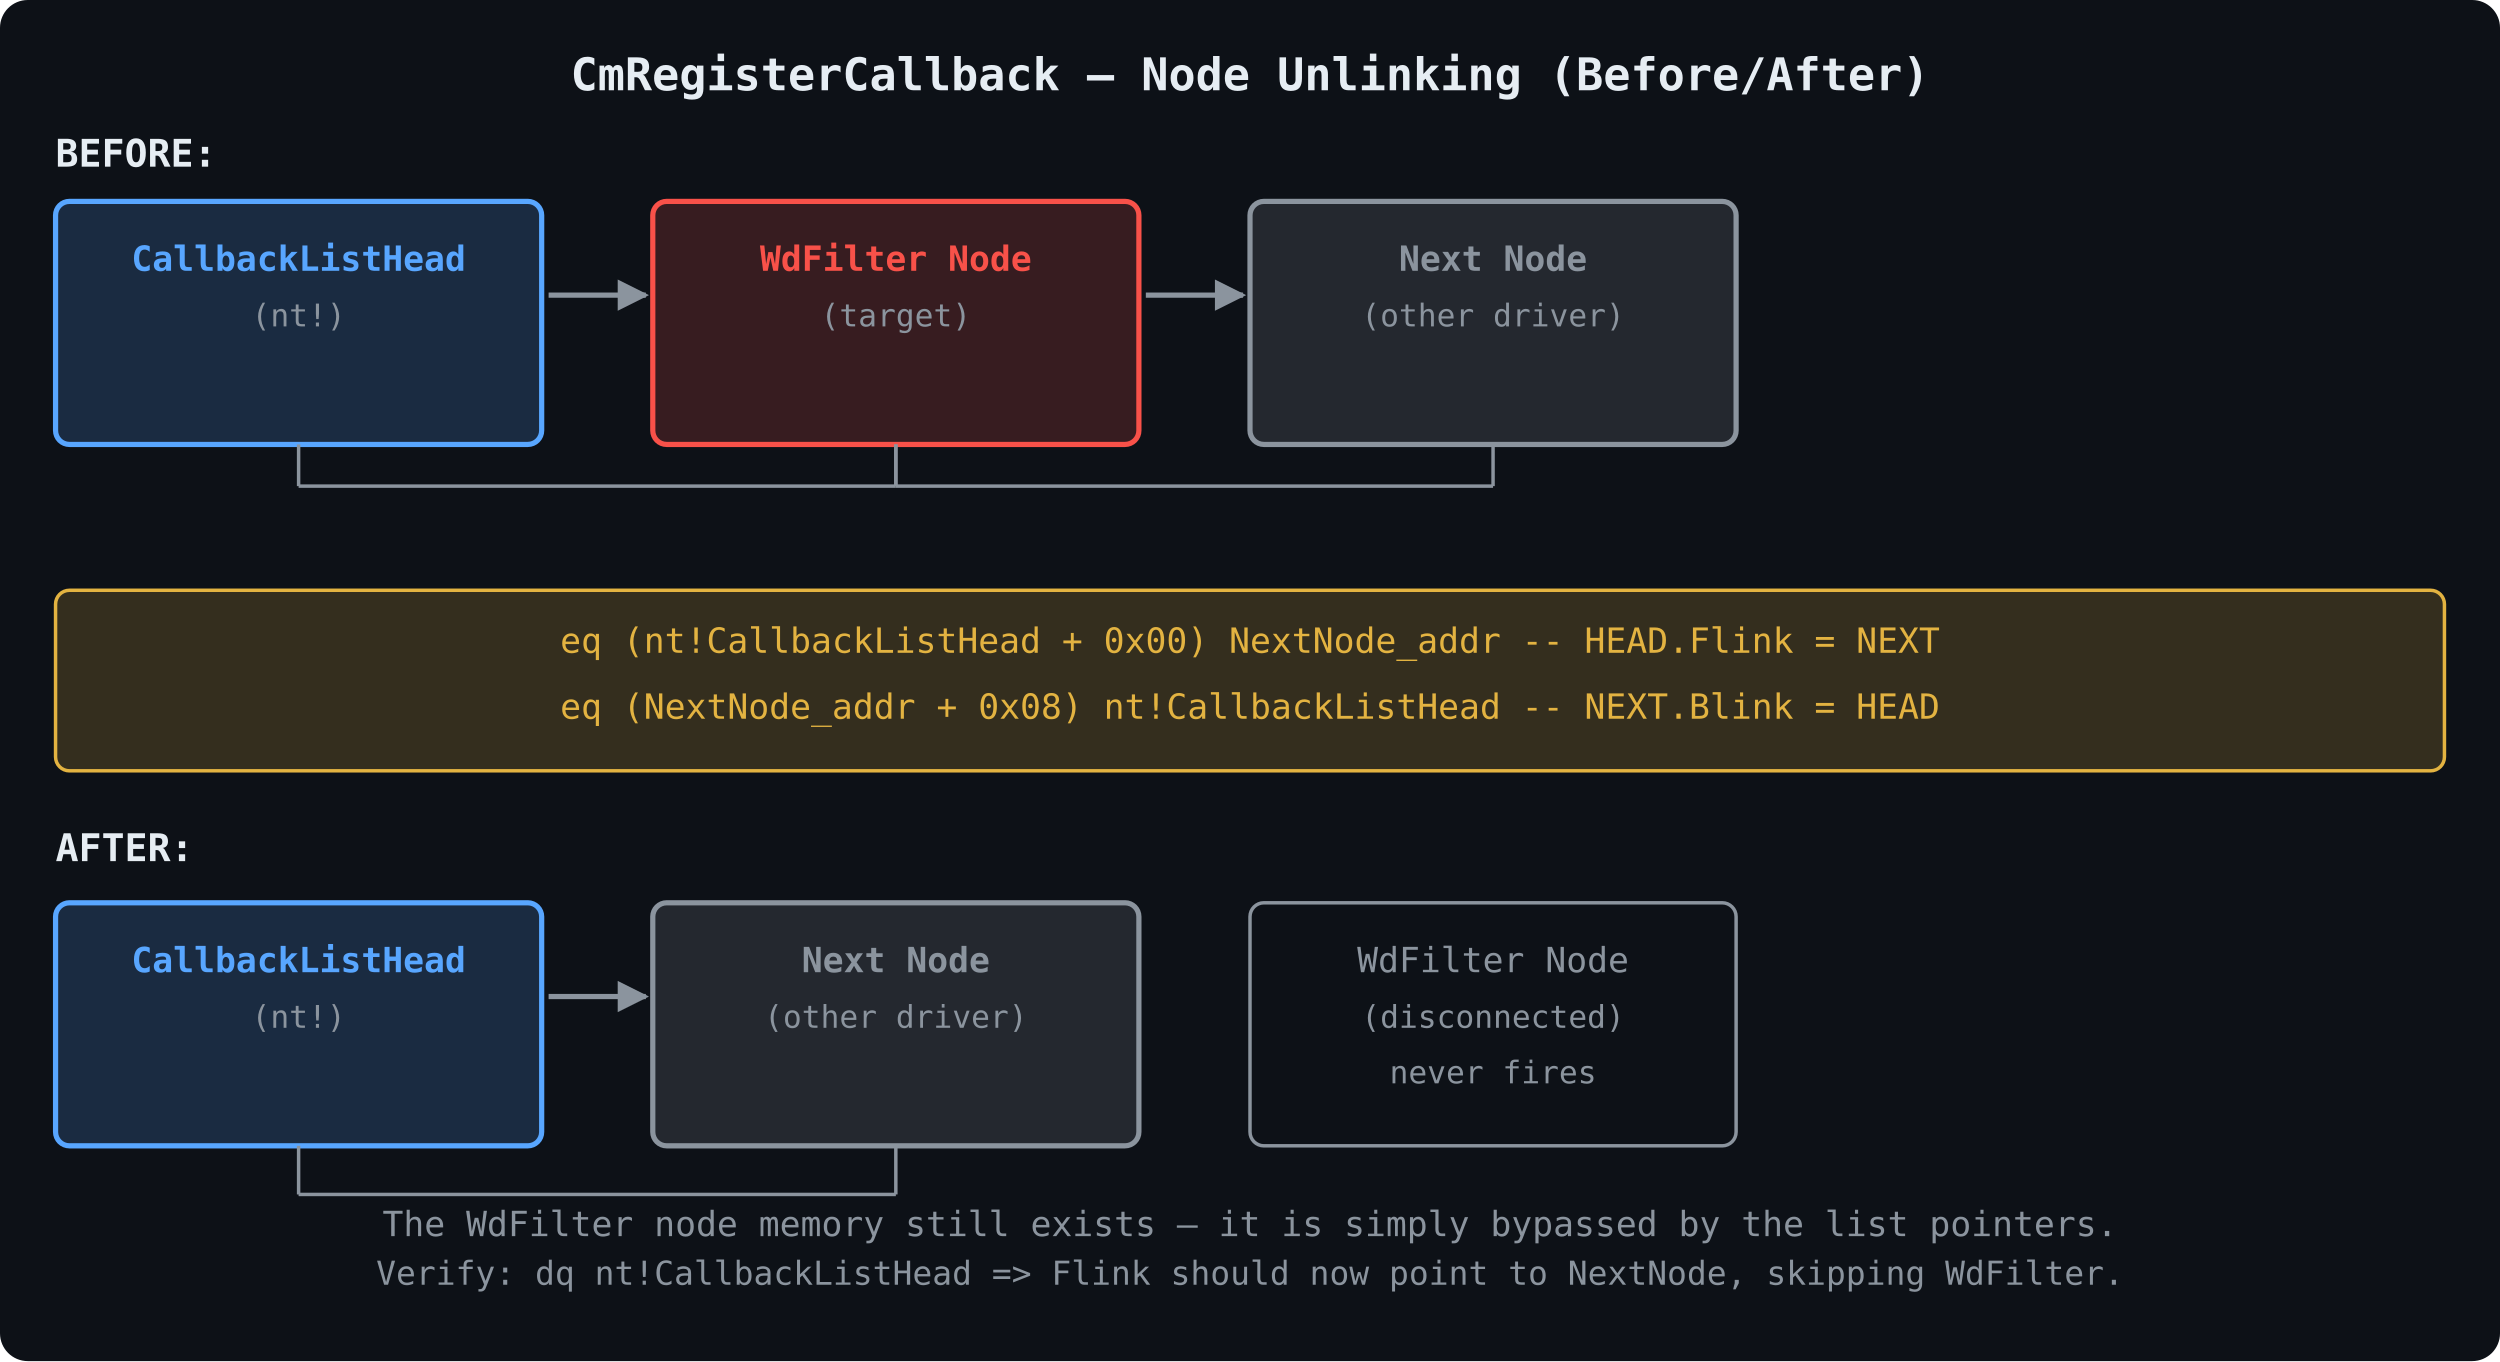
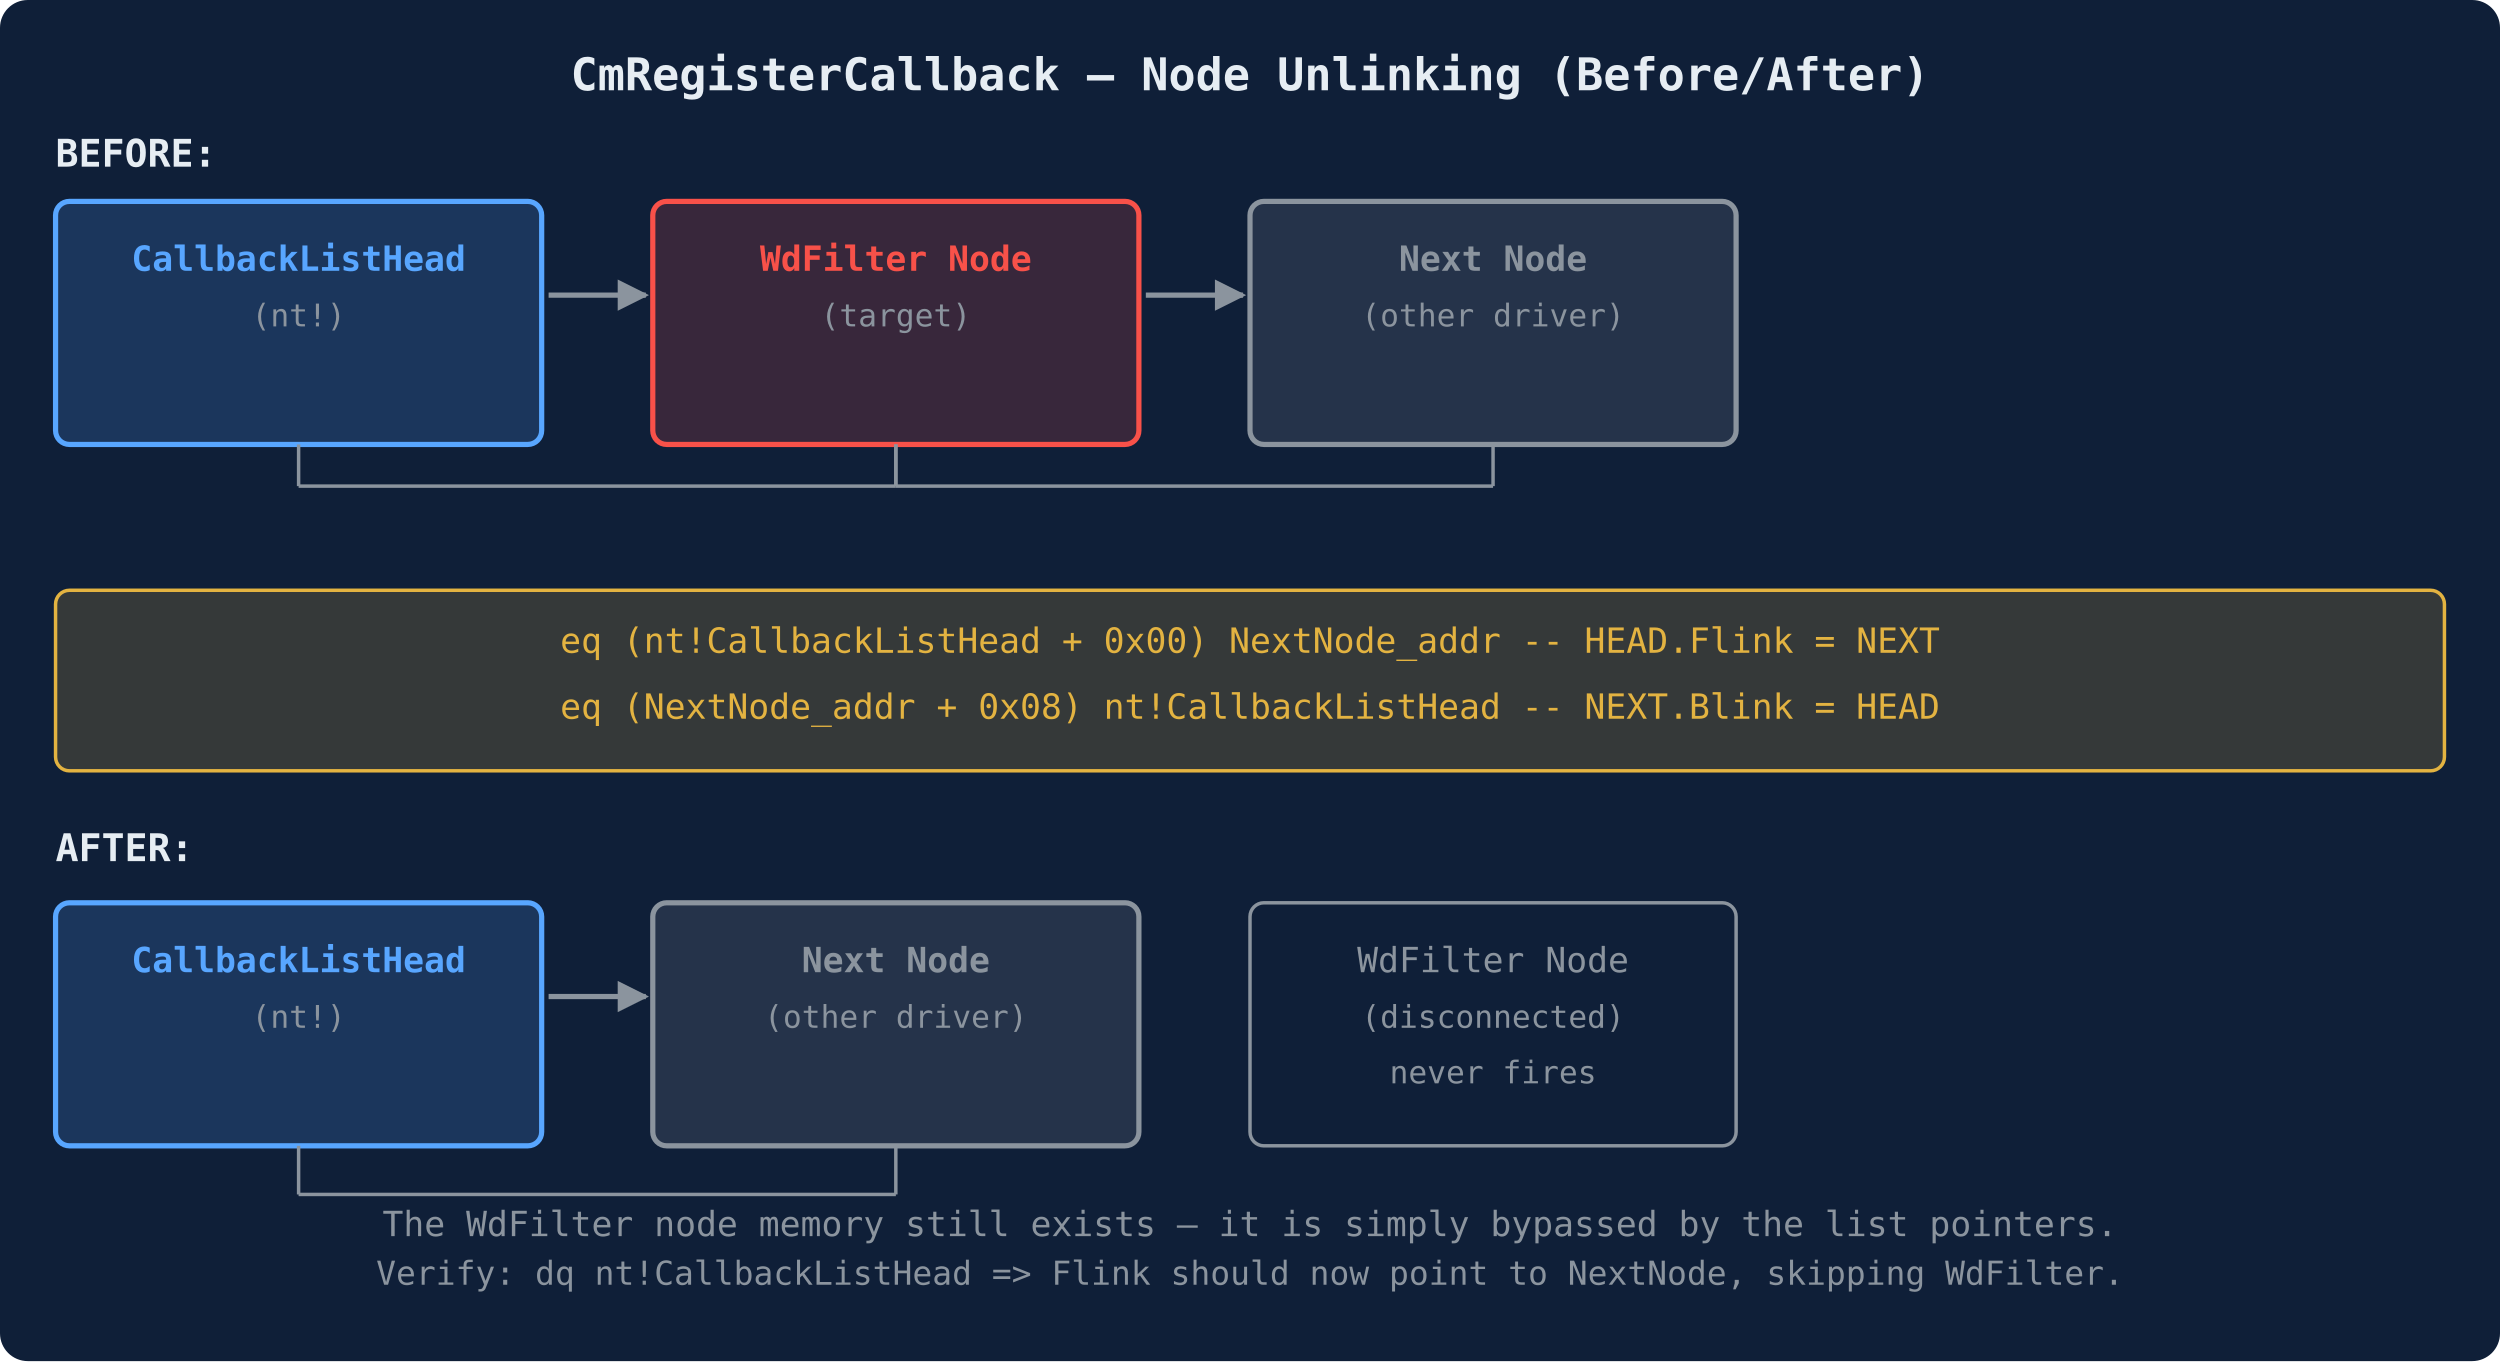
<svg xmlns="http://www.w3.org/2000/svg" width="720" height="392" viewBox="0 0 720 392">
-   <rect x="0" y="0" width="720" height="392" fill="#0d1117" stroke="none" stroke-width="0" rx="8" />
+   <rect x="0" y="0" width="720" height="392" fill="#0f1f38" stroke="none" stroke-width="0" rx="8" />
  <text x="360" y="26" fill="#e6edf3" font-size="13" font-family="JetBrains Mono,Consolas,monospace" font-weight="bold" text-anchor="middle">CmRegisterCallback — Node Unlinking (Before/After)</text>
  <defs>
    <marker id="cm" viewBox="0 0 10 10" refX="9" refY="5" markerWidth="6" markerHeight="6" orient="auto">
      <path d="M0,0 L10,5 L0,10 z" fill="#8b949e" />
    </marker>
  </defs>
  <text x="16" y="48" fill="#e6edf3" font-size="11" font-family="JetBrains Mono,Consolas,monospace" font-weight="bold">BEFORE:</text>
  <rect x="16" y="58" width="140" height="70" fill="rgba(88,166,255,0.18)" stroke="#58a6ff" stroke-width="1.5" rx="4" />
  <text x="86" y="78" fill="#58a6ff" font-size="10" font-family="JetBrains Mono,Consolas,monospace" font-weight="bold" text-anchor="middle">CallbackListHead</text>
  <text x="86" y="94" fill="#8b949e" font-size="9" font-family="JetBrains Mono,Consolas,monospace" text-anchor="middle">(nt!)</text>
  <rect x="188" y="58" width="140" height="70" fill="rgba(248,81,73,0.18)" stroke="#f85149" stroke-width="1.5" rx="4" />
  <text x="258" y="78" fill="#f85149" font-size="10" font-family="JetBrains Mono,Consolas,monospace" font-weight="bold" text-anchor="middle">WdFilter Node</text>
  <text x="258" y="94" fill="#8b949e" font-size="9" font-family="JetBrains Mono,Consolas,monospace" text-anchor="middle">(target)</text>
  <rect x="360" y="58" width="140" height="70" fill="rgba(139,148,158,0.18)" stroke="#8b949e" stroke-width="1.5" rx="4" />
  <text x="430" y="78" fill="#8b949e" font-size="10" font-family="JetBrains Mono,Consolas,monospace" font-weight="bold" text-anchor="middle">Next Node</text>
  <text x="430" y="94" fill="#8b949e" font-size="9" font-family="JetBrains Mono,Consolas,monospace" text-anchor="middle">(other driver)</text>
  <line x1="158" y1="85" x2="186" y2="85" stroke="#8b949e" stroke-width="1.5" marker-end="url(#cm)" />
  <line x1="330" y1="85" x2="358" y2="85" stroke="#8b949e" stroke-width="1.5" marker-end="url(#cm)" />
  <line x1="258" y1="128" x2="258" y2="140" stroke="#8b949e" stroke-width="1" />
  <line x1="258" y1="140" x2="86" y2="140" stroke="#8b949e" stroke-width="1" />
  <line x1="86" y1="140" x2="86" y2="128" stroke="#8b949e" stroke-width="1" />
  <line x1="430" y1="128" x2="430" y2="140" stroke="#8b949e" stroke-width="1" />
  <line x1="430" y1="140" x2="258" y2="140" stroke="#8b949e" stroke-width="1" />
  <line x1="258" y1="140" x2="258" y2="128" stroke="#8b949e" stroke-width="1" />
  <rect x="16" y="170" width="688" height="52" fill="rgba(227,179,65,0.18)" stroke="#e3b341" stroke-width="1" rx="4" />
  <text x="360" y="188" fill="#e3b341" font-size="10" font-family="JetBrains Mono,Consolas,monospace" text-anchor="middle">eq  (nt!CallbackListHead + 0x00)  NextNode_addr   --  HEAD.Flink = NEXT</text>
  <text x="360" y="207" fill="#e3b341" font-size="10" font-family="JetBrains Mono,Consolas,monospace" text-anchor="middle">eq  (NextNode_addr + 0x08)  nt!CallbackListHead    --  NEXT.Blink = HEAD</text>
  <text x="16" y="248" fill="#e6edf3" font-size="11" font-family="JetBrains Mono,Consolas,monospace" font-weight="bold">AFTER:</text>
  <rect x="16" y="260" width="140" height="70" fill="rgba(88,166,255,0.18)" stroke="#58a6ff" stroke-width="1.5" rx="4" />
  <text x="86" y="280" fill="#58a6ff" font-size="10" font-family="JetBrains Mono,Consolas,monospace" font-weight="bold" text-anchor="middle">CallbackListHead</text>
  <text x="86" y="296" fill="#8b949e" font-size="9" font-family="JetBrains Mono,Consolas,monospace" text-anchor="middle">(nt!)</text>
  <rect x="188" y="260" width="140" height="70" fill="rgba(139,148,158,0.18)" stroke="#8b949e" stroke-width="1.5" rx="4" />
  <text x="258" y="280" fill="#8b949e" font-size="10" font-family="JetBrains Mono,Consolas,monospace" font-weight="bold" text-anchor="middle">Next Node</text>
  <text x="258" y="296" fill="#8b949e" font-size="9" font-family="JetBrains Mono,Consolas,monospace" text-anchor="middle">(other driver)</text>
  <rect x="360" y="260" width="140" height="70" fill="none" stroke="#8b949e" stroke-width="1" rx="4" />
  <text x="430" y="280" fill="#8b949e" font-size="10" font-family="JetBrains Mono,Consolas,monospace" text-anchor="middle">WdFilter Node</text>
  <text x="430" y="296" fill="#8b949e" font-size="9" font-family="JetBrains Mono,Consolas,monospace" text-anchor="middle">(disconnected)</text>
  <text x="430" y="312" fill="#8b949e" font-size="9" font-family="JetBrains Mono,Consolas,monospace" text-anchor="middle">never fires</text>
  <line x1="158" y1="287" x2="186" y2="287" stroke="#8b949e" stroke-width="1.5" marker-end="url(#cm)" />
  <line x1="258" y1="330" x2="258" y2="344" stroke="#8b949e" stroke-width="1" />
  <line x1="258" y1="344" x2="86" y2="344" stroke="#8b949e" stroke-width="1" />
  <line x1="86" y1="344" x2="86" y2="330" stroke="#8b949e" stroke-width="1" />
  <text x="360" y="356" fill="#8b949e" font-size="10" font-family="JetBrains Mono,Consolas,monospace" text-anchor="middle">The WdFilter node memory still exists — it is simply bypassed by the list pointers.</text>
  <text x="360" y="370" fill="#8b949e" font-size="9.5" font-family="JetBrains Mono,Consolas,monospace" text-anchor="middle">Verify:  dq nt!CallbackListHead  =&gt; Flink should now point to NextNode, skipping WdFilter.</text>
</svg>
